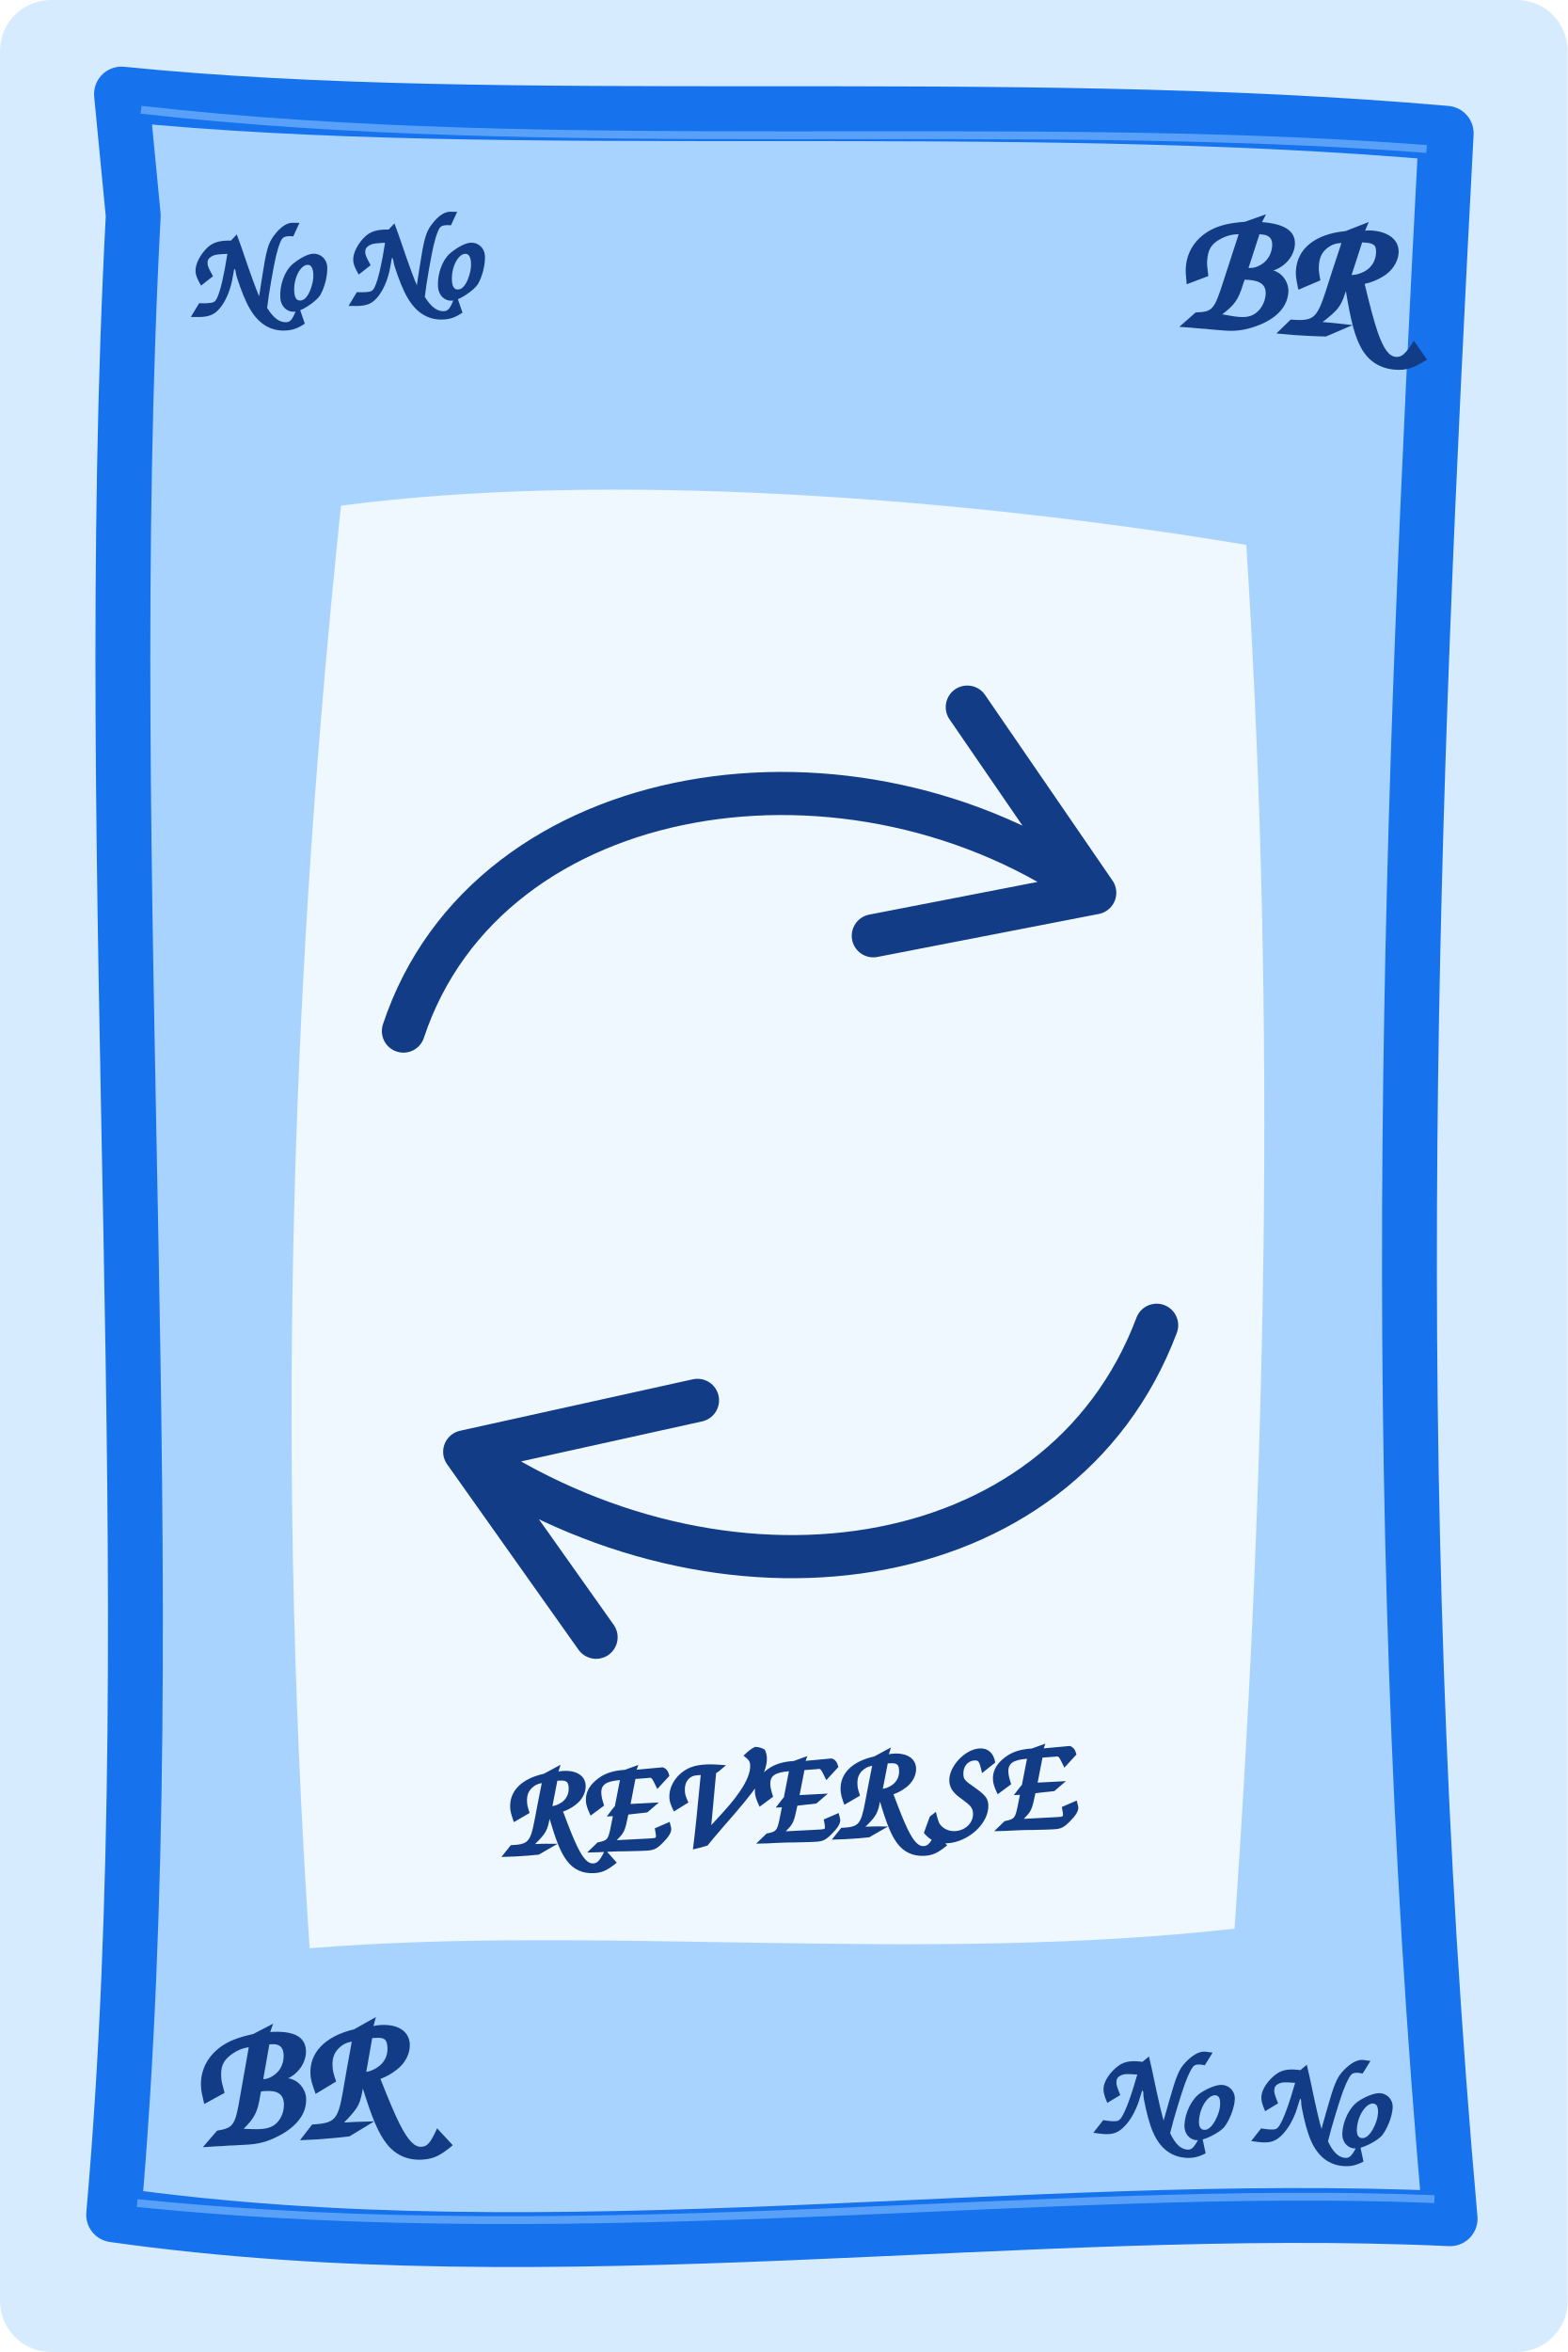
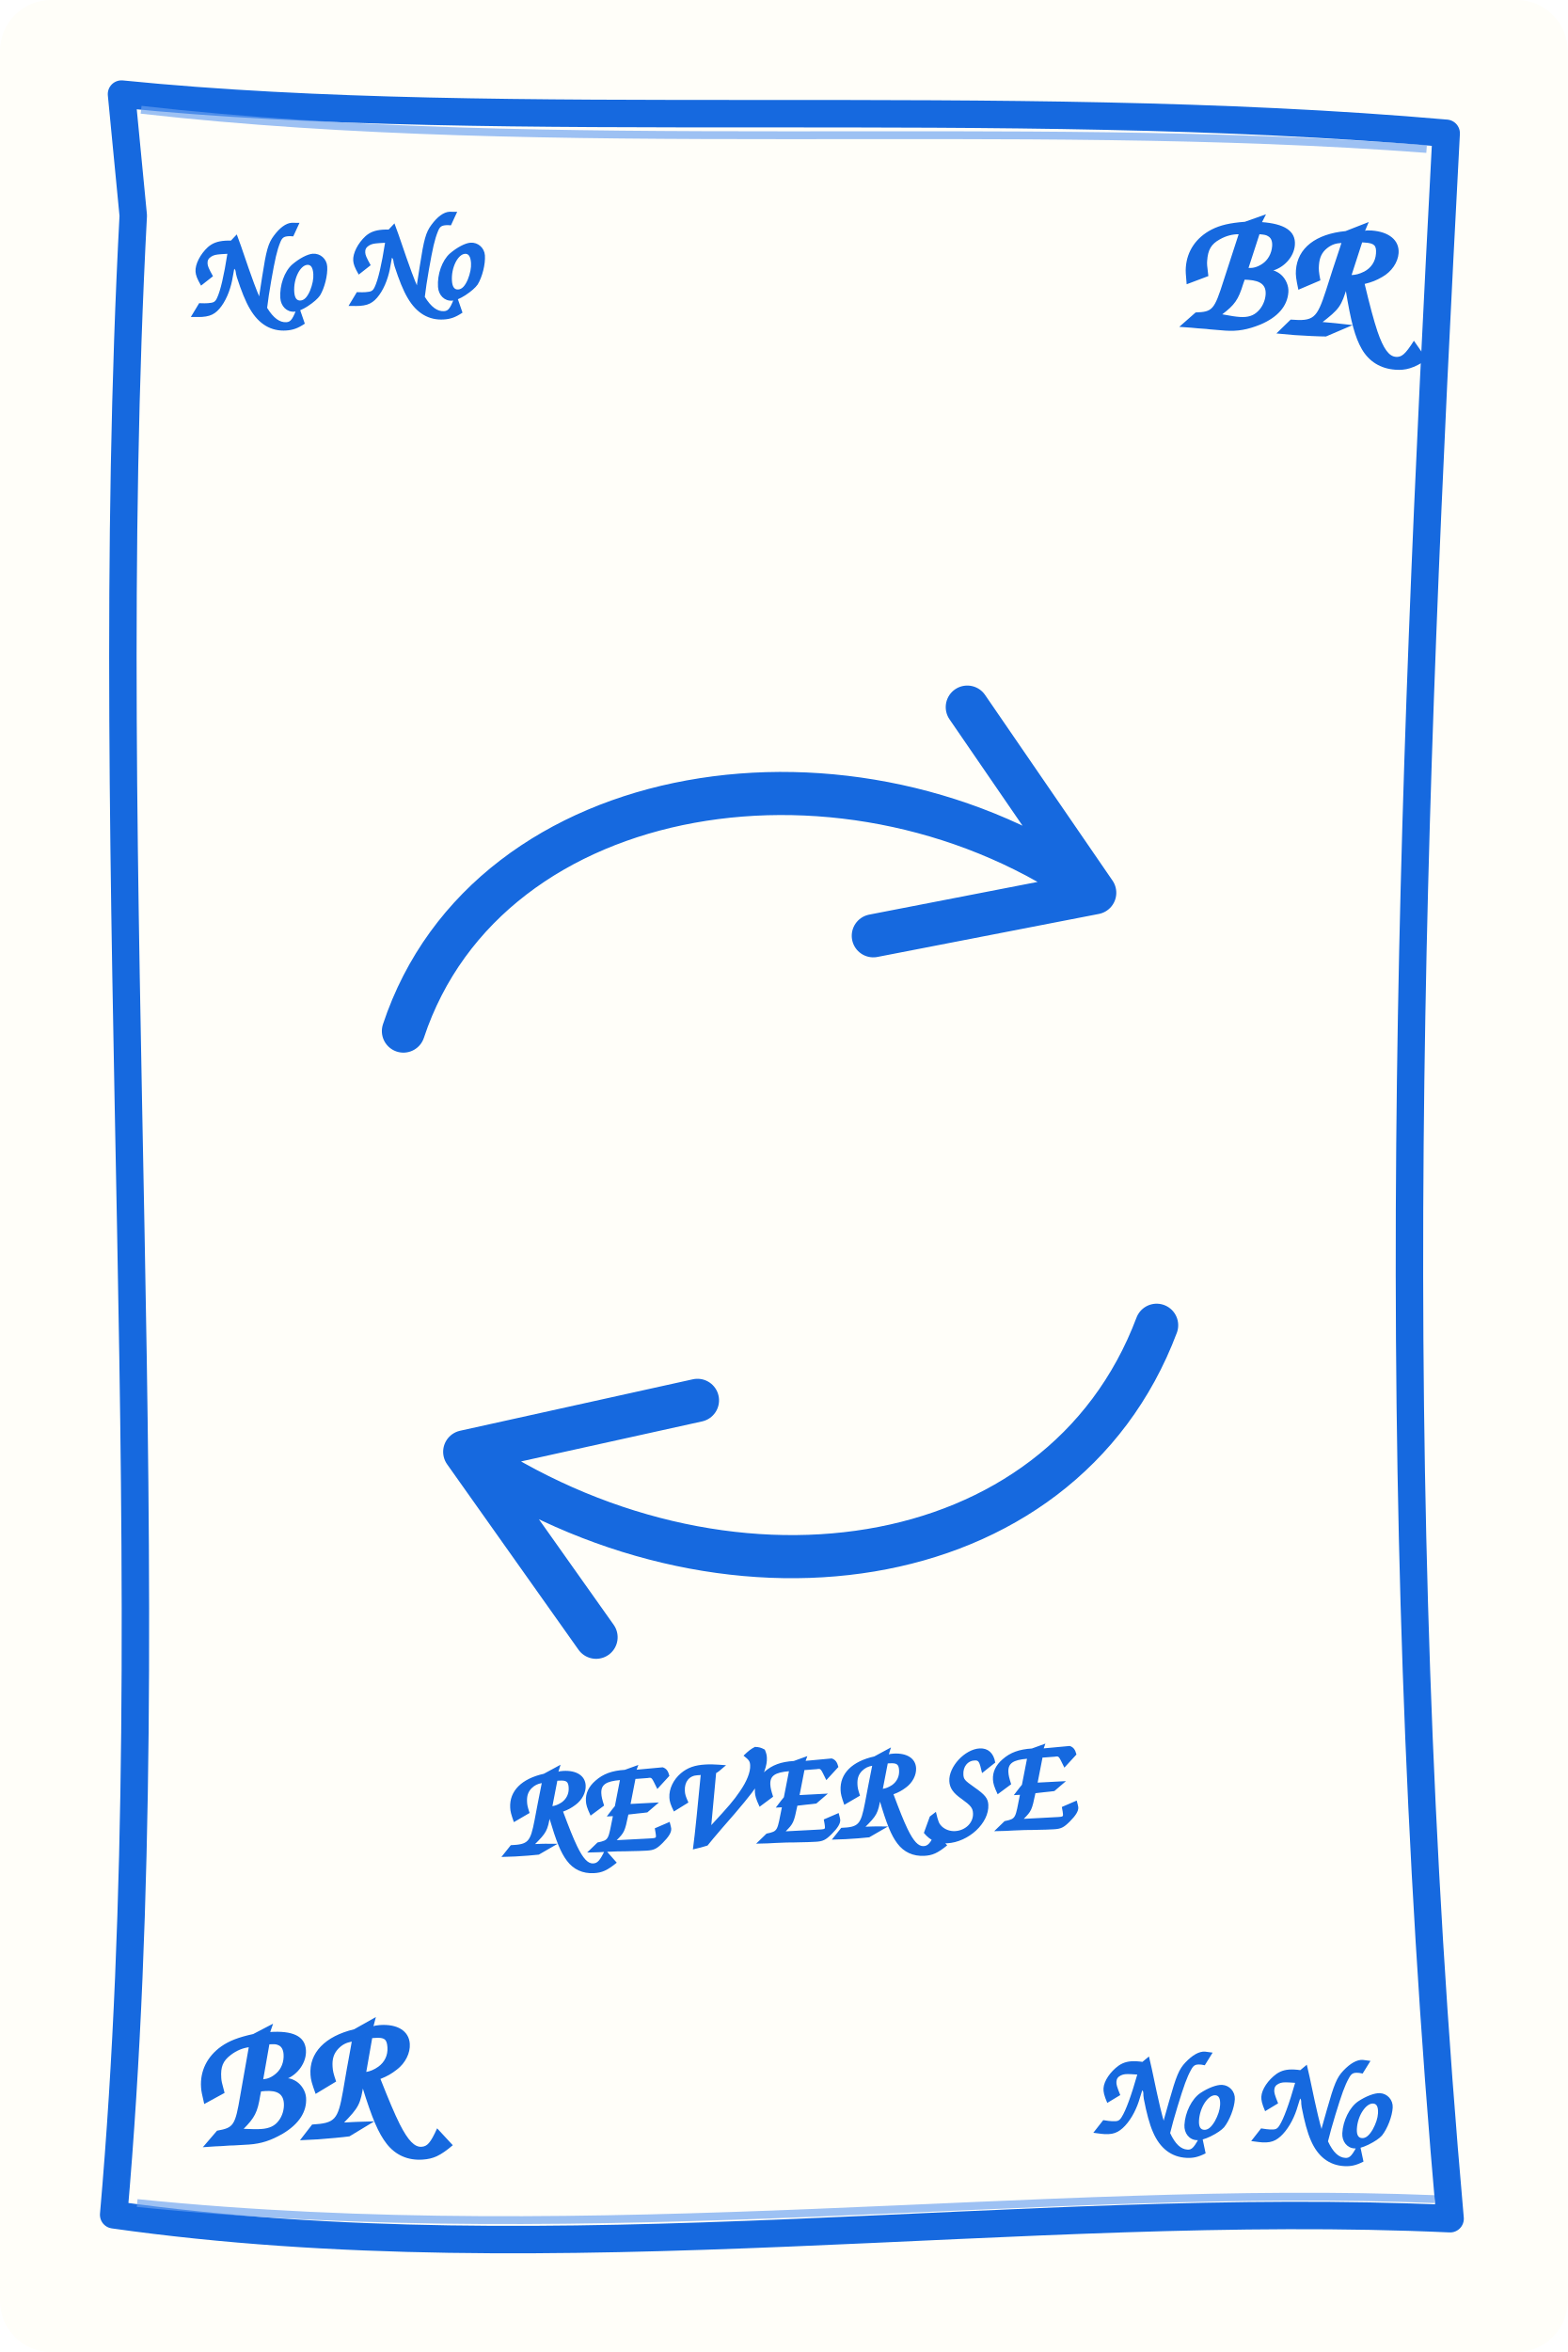
<svg xmlns="http://www.w3.org/2000/svg" viewBox="0 0 400 600" role="img" aria-label="Blue REVERSE">
-   <rect width="400" height="600" rx="13" fill="#d7ebff" />
-   <path d="M31 24C130 34 255 24 369 34C360 204 353 375 370 566C261 561 142 581 29 565C43 406 25 224 34 55Z" fill="#a9d3ff" stroke="#1673ed" stroke-width="14" stroke-linejoin="round" stroke-linecap="round" />
-   <path d="M87 129C155 120 246 127 318 139C325 249 324 362 315 492C235 501 153 491 79 497C70 363 75 244 87 129Z" fill="#eff7ff" />
-   <path d="M36 28C142 40 258 30 364 38M35 562C153 574 267 557 366 561" fill="none" stroke="#7cb8ff" stroke-width="2" opacity=".65" />
-   <g fill="#123d86" font-family="Segoe Print, Comic Sans MS, cursive" font-weight="700">
+   <rect width="400" height="600" rx="13" fill="#fffef9" />
+   <path d="M31 24C130 34 255 24 369 34C360 204 353 375 370 566C261 561 142 581 29 565C43 406 25 224 34 55Z" fill="none" stroke="#1669df" stroke-width="7" stroke-linejoin="round" stroke-linecap="round" />
+   <path d="M36 28C142 40 258 30 364 38M35 562C153 574 267 557 366 561" fill="none" stroke="#699ff0" stroke-width="2" opacity=".65" />
+   <g fill="#1669df" font-family="Segoe Print, Comic Sans MS, cursive" font-weight="700">
    <text x="48" y="81" font-size="31" transform="rotate(-4 48 81)">No No</text>
    <text x="352" y="87" font-size="45" text-anchor="end" transform="rotate(4 352 87)">BR</text>
    <text x="49" y="548" font-size="45" transform="rotate(-4 49 548)">BR</text>
    <text x="352" y="548" font-size="31" text-anchor="end" transform="rotate(3 352 548)">No No</text>
    <text x="200" y="470" font-size="34" text-anchor="middle" transform="rotate(-3 200 470)">REVERSE</text>
  </g>
-   <g fill="none" stroke="#123d86" stroke-width="11" stroke-linecap="round" stroke-linejoin="round" transform="rotate(-3 200 300)">
+   <g fill="none" stroke="#1669df" stroke-width="11" stroke-linecap="round" stroke-linejoin="round" transform="rotate(-3 200 300)">
    <path d="M105 258C130 194 224 185 283 232L253 183M283 232L226 240 M293 343C265 407 178 414 115 366L146 415M115 366L175 356" />
  </g>
</svg>
